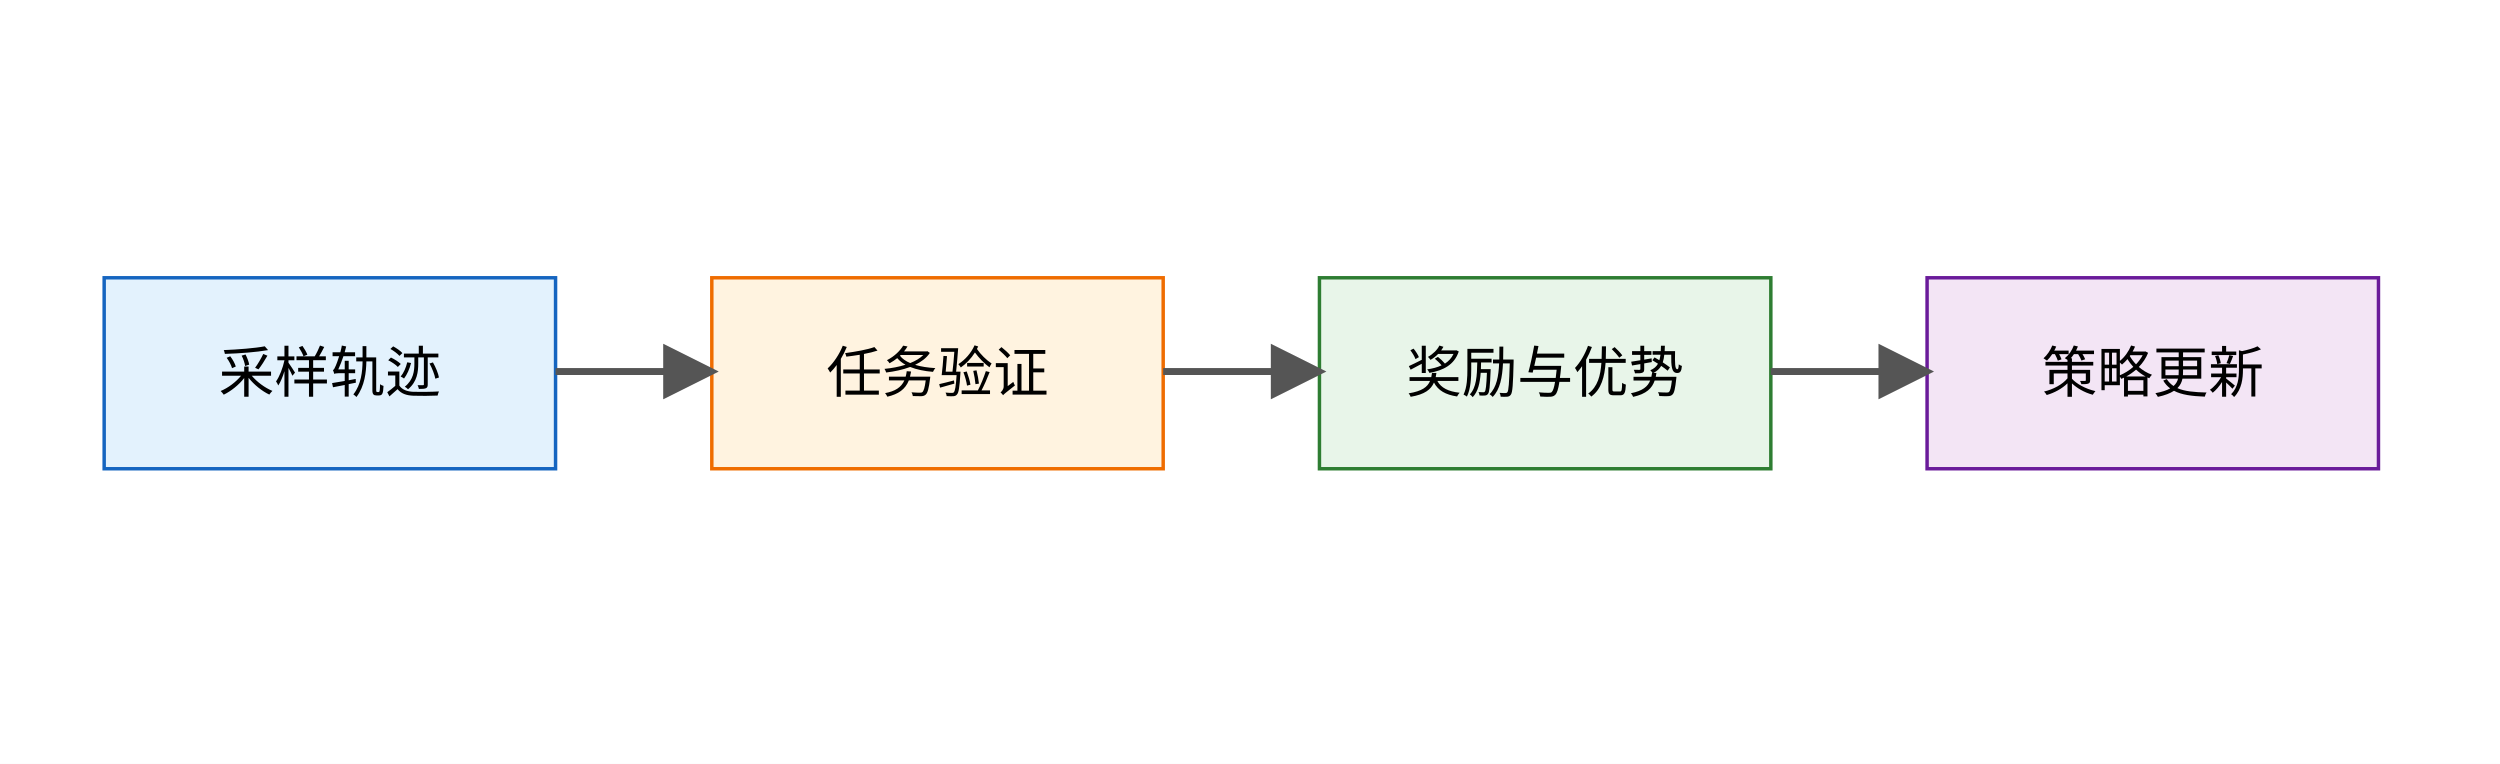
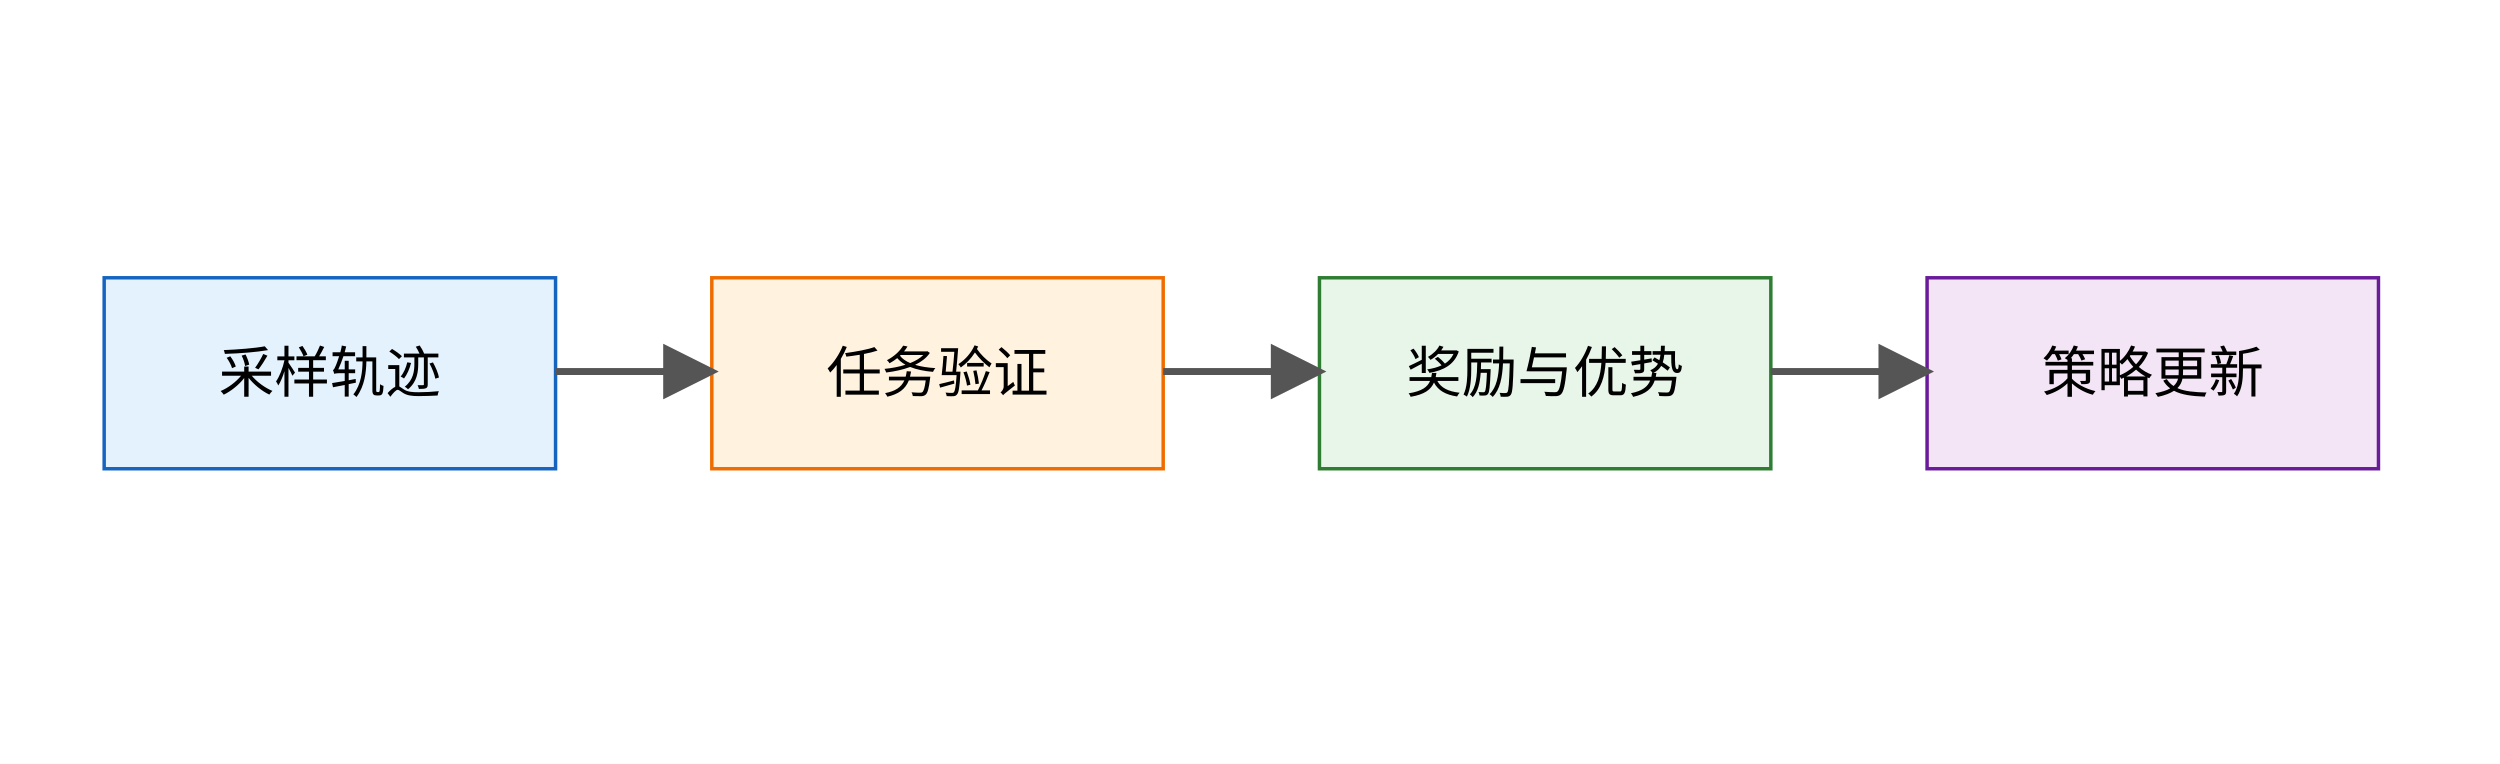
<svg xmlns="http://www.w3.org/2000/svg" width="720" height="220" viewBox="0 0 720 220">
  <rect width="100%" height="100%" fill="white" />
-   <g font-family="sans-serif" font-size="16" text-anchor="middle">
+   <g font-family="'Noto Sans CJK SC', sans-serif" font-size="16" text-anchor="middle">
    <rect x="30" y="80" width="130" height="55" fill="#e3f2fd" stroke="#1565c0" />
    <text x="95" y="113">采样轨迹</text>
    <rect x="205" y="80" width="130" height="55" fill="#fff3e0" stroke="#ef6c00" />
    <text x="270" y="113">任务验证</text>
    <rect x="380" y="80" width="130" height="55" fill="#e8f5e9" stroke="#2e7d32" />
    <text x="445" y="113">奖励与优势</text>
    <rect x="555" y="80" width="130" height="55" fill="#f3e5f5" stroke="#6a1b9a" />
    <text x="620" y="113">策略更新</text>
  </g>
  <g stroke="#555" stroke-width="2" marker-end="url(#a)">
    <line x1="160" y1="107" x2="205" y2="107" />
    <line x1="335" y1="107" x2="380" y2="107" />
    <line x1="510" y1="107" x2="555" y2="107" />
  </g>
  <defs>
    <marker id="a" markerWidth="8" markerHeight="8" refX="7" refY="4" orient="auto">
      <path d="M0 0L8 4L0 8z" fill="#555" />
    </marker>
  </defs>
</svg>
